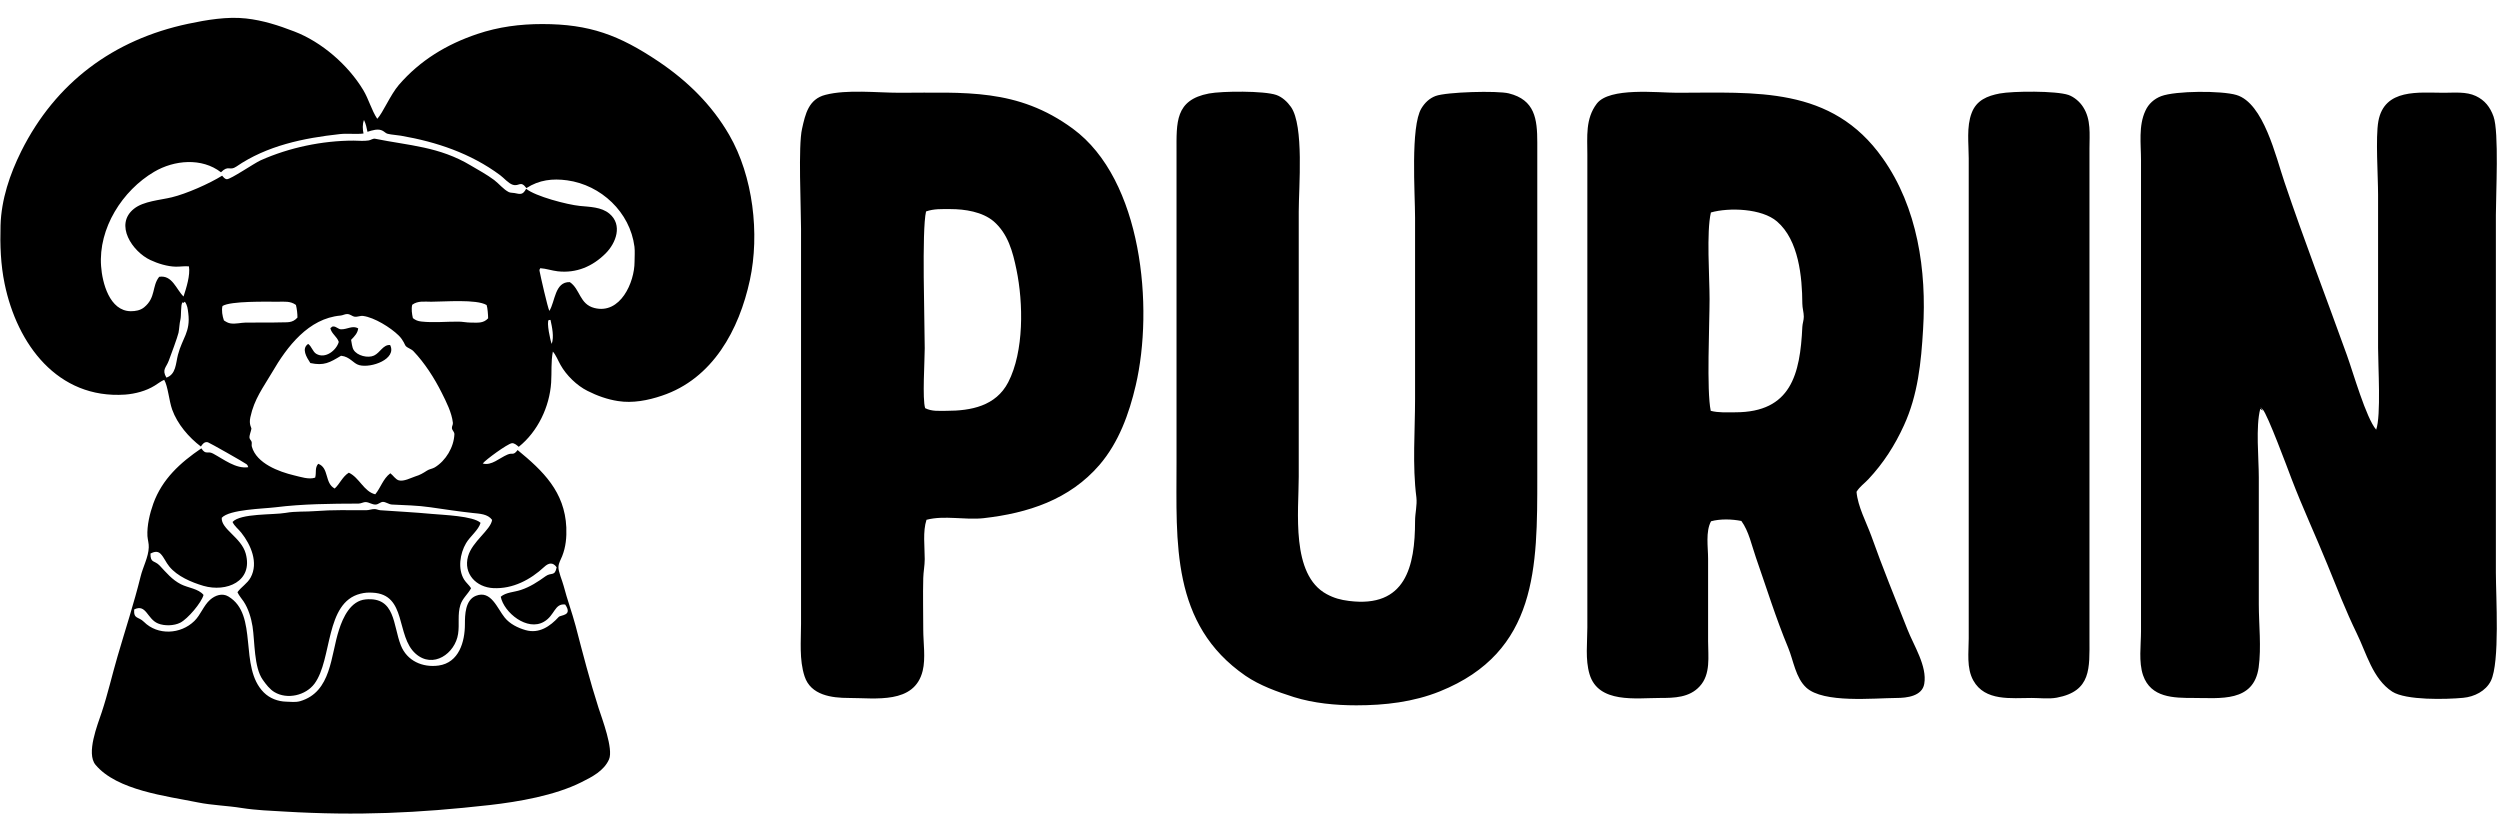
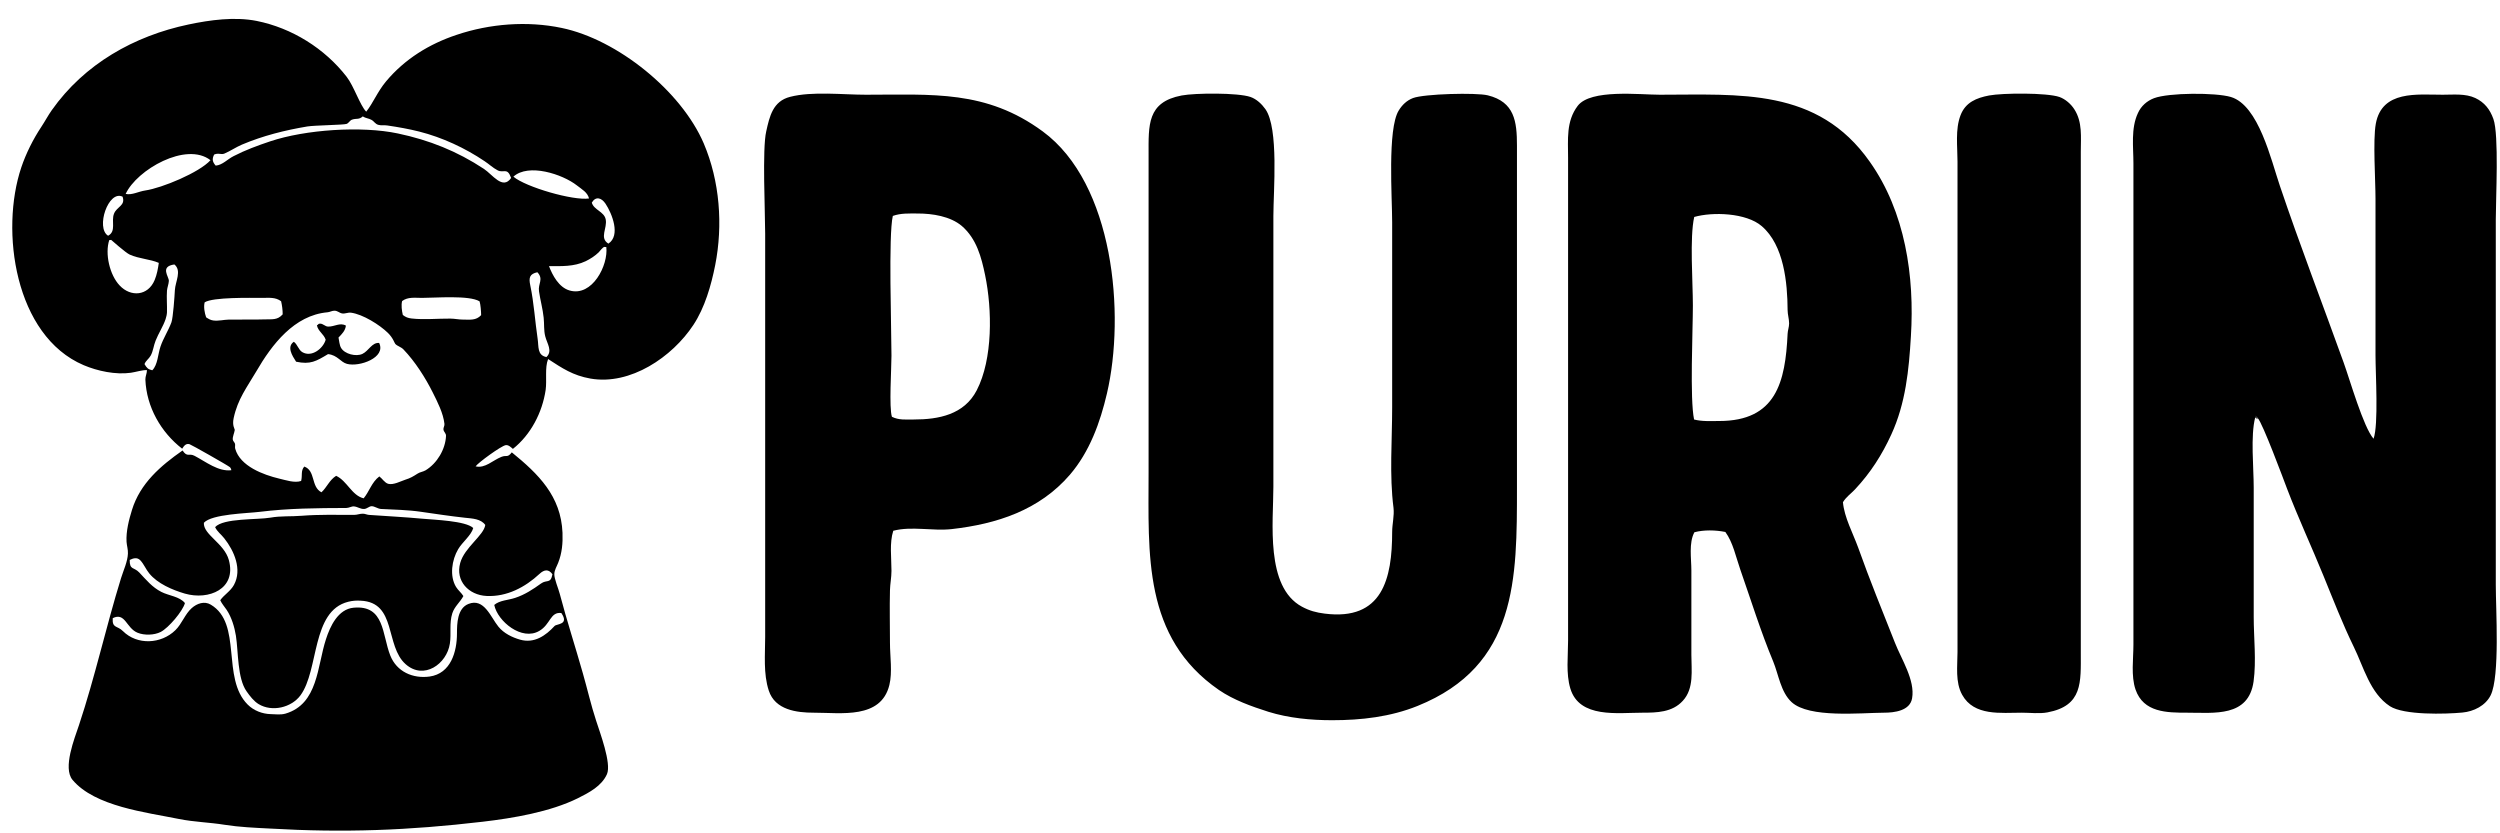
- <svg xmlns="http://www.w3.org/2000/svg" role="img" aria-label="Purin" viewBox="-45.0 0 1697.8 554">
+ <svg xmlns="http://www.w3.org/2000/svg" role="img" aria-label="Purin" viewBox="-9.9 0 1662.7 554">
  <g fill="#000">
-     <path fill-rule="evenodd" transform="translate(-128.3 -65.4) scale(0.6436)" d="M527.5 227C533.4 220.8 541.3 201.7 550.3 191.2C572.8 165.2 600.7 148.4 633 137.5C655.6 129.9 678.1 127 701.7 127C751.6 127 782.8 138.7 824 166.3C854.5 186.8 880.4 212 898.9 244C924.1 287.5 931.2 348.4 920.7 397.1C909.4 449.5 881.6 501.3 827.7 519.2C813.3 524.1 796.8 527.3 781.5 524.8C770.3 523.1 759.5 519.2 749.4 514.1C738.1 508.5 727 497.6 720.9 486.7C718.2 481.9 716 476.1 712.8 472.6C710.7 483.5 711.7 494.2 711 505.3C709.3 530.9 696.9 557 676.8 573.1C675.2 571.8 672.3 568.9 669.5 569.3C664.9 569.9 641.6 586.9 638.8 590.7C648.1 593.3 656.3 584.9 664.9 581.3C670.4 578.9 670.9 582.8 675.6 576.5C702.5 598.6 725.3 620.5 727 658.1C727.4 668.6 726.5 678.7 722.6 688.5C721.1 692.4 718.9 695.5 718.7 699.8C718.4 704.6 722.9 714.7 724.2 719.9C727.9 734.1 733 747.8 736.8 762C744.3 790.8 751.9 820.2 761 848.6C764.8 860.3 776.8 891.8 772.1 902.8C766.8 915 754 921.5 742.7 927.1C714.9 941 676.8 947.6 646.1 951.1C570.3 959.6 506.6 962.5 430.2 958C414.9 957.1 399.7 956.6 384.5 954.2C369.1 951.7 353.4 951.4 338.1 948.3C305.3 941.6 252.8 935.7 230.2 908.6C220.2 896.5 232.3 866.6 236.8 853.1C243.2 833.8 247.7 813.9 253.4 794.4C261.6 766.2 270.8 738.3 277.8 709.9C280.2 700 286.1 689.4 286.4 679.2C286.6 675.2 285.3 671.2 285 667.3C284.4 656.3 287.5 643.3 291.2 633C300.6 607 319.7 589.8 341.9 574.7C346.7 582.1 348.2 577 354.2 580.2C365.4 586.2 378.4 596.6 391.4 594.6C390.7 593.4 391 592.5 389.5 591.4C387.1 589.5 350.3 568.7 348.8 568.3C345 567.4 343 570.4 341.4 572.8C328.6 563.1 316.6 549.1 311.1 533.8C307.8 524.6 306.7 509.3 302.7 502.4C299.1 503.9 296.2 506.4 292.7 508.5C283.6 514.2 272 517.2 261.4 518C190.1 522.8 147.4 464.7 134.3 401C130.1 380.8 129.4 360.1 130 339.4C130.8 312.1 139.8 285.4 151.9 261.1C188.1 188.7 249.2 143.4 328 126.7C347.4 122.6 369 118.9 389 121.1C406.9 123.1 423 128.3 439.9 134.8C468.9 145.9 496.7 170.1 512.7 196.6C518.5 206.2 521.4 217.8 527.5 227ZM513.5 228.2C511.7 232.8 512.1 238.3 513 242.5C504.7 243.5 496.3 242.2 488.1 243.1C449.8 247.3 411.1 255.2 378.8 277.4C371.5 282.4 370.7 275.3 362.6 283.4C342.4 267.8 313.3 270.4 292.1 282.9C258.6 302.6 233.1 342.5 236.1 382.5C237.3 399.9 245 429.8 267.4 430C272.4 430 277.4 429.2 281.5 425.9C294.1 415.6 289.5 403.7 297.4 393.7C311.2 391.5 315.3 406.9 323.1 414.5C326.1 405.2 330.3 392.1 328.8 382.7C324.4 382.2 319.7 383.1 315 383C306.3 382.9 295.9 379.7 288.1 376C269.2 367.2 249.8 338.6 270.8 321.9C280.9 313.8 298.5 312.8 310.7 309.8C326.1 306.1 350.3 295.4 363.8 287C364.9 288.2 366.6 290.7 368.9 290.7C372.9 290.8 397.6 273.9 404.4 270.8C434.6 257.3 469.6 250 502.5 250C507.7 250 513.4 250.7 518.5 249.8C520.6 249.5 523 247.6 525.1 248C561.1 255.3 592.9 256.2 626.3 276.3C634.6 281.2 643.1 285.8 650.9 291.6C655.9 295.4 660.7 301.5 666.3 304.3C668.1 305.2 670.2 304.9 672.2 305.3C678.9 306.8 681.2 307.2 684.6 300.8C694.3 308.8 728.1 317.6 741.2 318.9C751.7 320 763.9 319.9 772.5 327.1C786.6 338.9 779.5 358 768.5 369C754.8 382.7 737.7 390.1 718 387.9C711.8 387.2 705.6 385 699.5 384.6C699.3 385.7 698.4 385.8 698.7 387.3C699.8 393.2 707.3 426.2 709.1 429.7C715.3 420 714.7 398.8 730.7 399.3C741.7 406.7 740.9 422.6 756.6 426.6C784 433.6 799 399.6 799 377.9C799 372.6 799.5 367 798.9 361.9C794.2 325.4 763.6 296.8 727.9 291.9C712.5 289.8 698.3 291.4 684.9 300.1C678.6 291.7 677.5 298.6 670.6 296.6C665.9 295.2 661.1 289.3 657.1 286.4C626.1 263.4 590 251.3 552.4 244.8C547.8 244 543.1 243.9 538.5 242.8C536.5 242.3 535.2 240.7 533.4 239.7C528.6 236.9 521.9 239.2 517.2 240.7C516.3 236.3 515.5 232.3 513.5 228.2ZM363.4 648C362.6 660 384 668.7 388.7 685.7C396.8 715.2 368.3 726.8 344.1 719.8C331.5 716.1 316.4 709.7 308 699.3C304.6 695.2 302.6 689.9 299 686.1C295.7 682.6 291.6 684 288.2 685.7C288.1 696.2 292.4 692.6 297.9 698.4C305 705.9 310.9 713.3 320.3 718.1C327.9 722 338.8 722.7 344.2 729.4C342 737.6 327.6 754.6 319.6 758.7C313.1 762 303 762.3 296.2 759.5C284.6 754.8 283.8 738.4 271 744.7C270.3 755.2 275.5 752 281.3 757.8C295.8 772.3 320.1 771 334.5 756.9C341.2 750.4 344.2 740.6 351.1 734.5C356.4 729.8 363.9 727.1 370.4 731C402.7 750.2 380.9 805.4 407.8 832.3C414 838.5 422.7 841.8 431.3 842C436.3 842.1 441 842.9 446.1 841.5C479.4 831.7 478.2 793.3 487.2 766C491.4 753 499.4 735.5 515.3 734.1C546.8 731.2 544 761.4 552.4 782.6C558.9 799 575.3 806.2 592.2 803.9C613.8 800.9 620 778.7 620 760.2C620 750.3 620.3 734.8 631.6 730.3C647.6 723.9 654.2 743.8 662 753.3C667.4 760 675.9 764.2 684 766.5C698.4 770.6 710 762.4 719 752.6C721.3 750.3 734 751.5 725.8 739.5C714.5 738.1 714.9 751 703.5 757.6C685.8 768.1 661.2 748 657.8 731.3C663.3 726.5 672.1 726.5 679.1 724.1C688.8 720.9 697 715.5 705.2 709.6C711.1 705.3 714.9 710.2 716.8 700.2C713 694.8 708.5 695.3 703.7 699.8C689.2 713.3 670.6 723.2 650 722.2C631.8 721.3 618.2 706.9 623.3 688.7C627.7 672.9 647.2 660.9 648.7 650.2C644.1 643.9 635.6 643.7 628.1 642.9C613.4 641.3 598.3 639 583.7 636.9C570.2 634.9 556.5 634.7 542.9 634C539.7 633.8 536.3 631.1 533.4 631.2C530.9 631.3 528.8 633.8 526 634C522 634.2 519.3 631.7 515.5 631.4C513.2 631.2 510.4 633 507.8 633C478.4 633.1 449.1 633.3 420.1 636.9C407.2 638.5 371.5 639.1 363.4 648ZM636.5 653.3C634.5 660.8 625.4 667.6 621.2 674.8C614.8 685.6 612.3 702 619.1 713.1C621.2 716.5 624.5 719 626.5 722.3C623.3 728.4 617.6 732.7 615.3 739.7C612 750 614.4 760.1 612.8 770.5C609.7 791.2 586.4 807.7 568 791.4C546.9 772.8 559.1 728.7 522.5 727C518.1 726.7 514 727 509.7 728.1C472.2 737.5 480.3 797.2 461.3 823C452 835.5 432.5 840 419 831.9C414.1 829 409.9 823.5 406.7 818.9C397.3 805.7 398.4 778.8 395.9 762.6C394.5 753.8 391.5 743.8 386.5 736.3C384.2 732.9 381.6 730.1 380 726.5C384 720.9 390.4 717.4 393.9 711C402.4 695.4 394.1 676.4 384.1 663.8C380.9 659.7 376.9 657 374.8 652.4C383.2 643.1 417.8 645.1 430.8 642.8C441.3 640.9 451.9 641.8 462.6 640.9C480.4 639.5 497.9 640 515.8 640C518.9 640 521.7 638.7 524.7 638.8C526.7 638.8 528.6 639.8 530.6 640C548.9 641.3 567 642.2 585.2 643.9C596.8 645 628.8 646 636.5 653.3ZM462 605.6C463.5 600.1 461.4 595.4 465.2 591C476.9 595.3 471.7 611.4 482.6 617.1C488.1 612.1 490.7 604.6 497.5 600.4C508.6 605.5 513.4 620.4 525.4 623.2C531.2 616.2 533.5 606.9 541.3 601C544.2 603.1 546.7 607.5 550.3 608.5C555.5 609.9 562.9 605.9 567.7 604.3C572.7 602.8 575.8 600.9 580 598.2C582.3 596.6 585.7 596.3 588.2 594.8C599.9 587.7 608.3 573.5 608.9 559.9C609 557.3 606.7 556 606.3 553.6C606 551.5 607.6 549.8 607.3 547.7C606.1 536.9 600.3 525.6 595.5 516C587.9 500.8 577.5 484.5 565.7 472.2C563.3 469.7 559.7 469 557.5 466.7C556.6 465.8 555.4 460.8 550 455.5C541.5 447.2 524.5 436.6 512.6 435C509.5 434.6 506.7 436.2 503.7 435.8C500.6 435.3 499.1 432.9 495.5 433C493 433.1 491.1 434.4 488.7 434.6C455 437.6 432.4 467.2 416.5 494.6C407.1 510.6 397.7 522.6 393.6 541.9C391.9 549.7 394.9 552.9 394.7 554C394.3 556.9 392.4 560.8 392.7 563.6C392.9 565.3 394.6 566.4 395 568C395.3 569.7 394.7 571.3 395.2 573C400.2 590.7 423.8 599.4 439.7 603.2C446.6 604.8 455.4 607.9 462 605.6ZM507.4 448.1C506.8 453.2 503.5 456.5 499.9 460.2C500.5 463.1 500.9 468.1 502.5 470.7C506.2 477 517.7 479.8 524.1 476.8C530.5 473.8 533.8 465 541.1 465.7C548.4 480.5 521.1 490.3 508.5 486.9C502 485.2 498.9 478 489.3 477C477.3 484.2 471.4 487.8 456.9 484.7C452.8 478.4 447.3 469.5 454.6 464.5C458.3 467.1 459.3 472.7 463.2 475C472.7 480.6 484.4 471.3 486.9 462.4C485 456.6 479.2 453.9 478 447.8C479.6 447.2 479.1 446.1 481.1 446.1C484.3 446 486.3 449.1 489.4 449.1C496.1 449.2 501.3 444.7 507.4 448.1ZM305 500.1C315.2 496.6 314.8 485.3 317.2 476C321.8 458.3 330.6 452 328.1 432.1C327.5 427.3 327.2 423.8 324.5 420C320.3 423.5 323.9 418.3 321.8 421C320 423.3 320.8 434.9 319.8 438.8C318.7 443.4 318.7 448.1 317.8 452.7C316.9 457 309.6 476.7 307.6 482C304.8 489.7 300 491.4 305 500.1ZM364.2 424.5C363 429 364.1 435.2 365.7 439.7C368 441.2 370 442.5 372.9 442.9C378.4 443.6 383.5 442.1 388.8 442C400.9 441.8 413 442.2 425 441.8C432.4 441.5 437.9 442.8 443.3 436.7C443.3 432.4 442.7 427.5 441.7 423.4C435.9 419.1 429.6 420 422.6 420C410.6 420 372.8 419.1 364.2 424.5ZM564.4 423.2C563.3 427.4 564.1 433 565.1 437.3C567.9 439.5 570.3 440.5 574.1 440.9C586.8 442.3 600.3 440.9 613.2 441C617.5 441 621.7 442 626.1 442C633.3 442 639.3 443.1 644.5 437.5C644.5 434.1 643.9 426.2 642.9 423.5C632.4 417.1 598.1 420 584.5 420C577.4 420 570.3 418.8 564.4 423.2ZM711.6 464.5C714.2 457.1 712 446.9 710.3 439.1C709.9 439.6 709 439 708.5 439.3C705.8 440.9 710.3 462 711.6 464.5Z" />
+     <path fill-rule="evenodd" transform="translate(-112.7 -77.4) scale(0.656)" d="M528 231.2C534.9 222.6 539.4 210.9 548.1 200.5C567.1 177.8 592 162.5 619.7 153.3C653.3 142 691.2 139 726.1 146.3C782.6 158 847.4 210.2 870.2 263.4C886.5 301.7 889.8 346.2 881.8 386.8C877.7 407.4 871.3 429.8 859.7 447.4C838.3 479.9 795.8 508.9 755.3 501.8C737.4 498.6 726.9 491.4 712.4 482C708.9 490.8 711.3 503.5 709.9 513.4C706.5 536.2 694.9 558.7 676.7 573.1C675 571.7 672.3 568.8 669.4 569.3C664.7 570.1 641.5 587 638.9 590.8C648.5 593.1 656.2 584.7 665 581.2C670.5 579 671 582.5 675.6 576.6C702.5 598.5 725.5 620.9 727 658.2C727.4 668.7 726.5 678.8 722.6 688.6C721.1 692.5 718.9 695.6 718.7 699.9C718.5 704.7 722.9 714.8 724.2 720C731.3 747 740 773.6 747.6 800.5C752.2 816.5 755.9 832.9 761.1 848.7C764.8 860.4 776.8 891.9 772.1 902.8C766.7 915 754 921.5 742.7 927.2C714.7 941.1 676.9 947.5 646 951.1C570.9 959.9 505.8 962.4 430.2 958C414.8 957.2 399.7 956.6 384.5 954.2C369.1 951.7 353.4 951.4 338.1 948.3C305.3 941.6 252.8 935.7 230.2 908.6C220.2 896.5 232.3 866.6 236.8 853.1C253.1 804.1 264.2 753.4 279.4 704.2C281.8 696.4 286.1 687.4 286.4 679.2C286.6 675.2 285.3 671.3 285 667.3C284.4 656.7 287.4 645 290.5 635C298.8 608 319.6 590.2 341.8 574.7C346.7 582.1 348.2 577 354.1 580.2C365.5 586.2 378.2 596.4 391.3 594.7C390.7 593.4 391 592.6 389.6 591.5C387.1 589.5 350.6 568.8 348.8 568.3C345 567.3 343.1 570.3 341.4 572.9C319.8 556.2 305.2 530.5 304.1 502.8C304 499.6 305.7 496.5 305.7 493.2C300.6 493.1 294.8 495.1 289.4 495.9C274 498.1 255.6 494.2 241.5 488.2C171.6 458.4 156.7 351.8 178.3 287.7C183 273.7 190.4 258.9 198.6 246.6C202.3 241 205.4 235.1 209.2 229.7C242.3 182.8 292.7 154.4 347.9 142.8C369.8 138.2 394.6 134.8 416.9 139.2C452.7 146.4 485.9 167.1 508.2 195.9C515.6 205.5 521.8 225 528 231.2ZM363.4 648C362.6 660 384 668.7 388.7 685.7C396.8 715.2 368.3 726.8 344.1 719.8C331.5 716.1 316.4 709.7 308 699.3C304.6 695.2 302.6 689.9 299 686.1C295.7 682.6 291.6 684 288.2 685.7C288.1 696.2 292.4 692.6 297.9 698.4C305 705.9 310.9 713.3 320.3 718.1C327.9 722 338.8 722.7 344.2 729.4C342 737.6 327.6 754.6 319.6 758.7C313.1 762 303 762.3 296.2 759.5C284.6 754.8 283.8 738.4 271 744.7C270.3 755.2 275.5 752 281.3 757.8C295.8 772.3 320.1 771 334.5 756.9C341.2 750.4 344.2 740.6 351.1 734.5C356.4 729.8 363.9 727.1 370.4 731C402.7 750.2 380.9 805.4 407.8 832.3C414 838.5 422.7 841.8 431.3 842C436.3 842.1 441 842.9 446.1 841.5C479.4 831.7 478.2 793.3 487.2 766C491.4 753 499.4 735.5 515.3 734.1C546.8 731.2 544 761.4 552.4 782.6C558.9 799 575.3 806.2 592.2 803.9C613.8 800.9 620 778.7 620 760.2C620 750.3 620.3 734.8 631.6 730.3C647.6 723.9 654.2 743.8 662 753.3C667.4 760 675.9 764.2 684 766.5C698.4 770.6 710 762.4 719 752.6C721.3 750.3 734 751.5 725.8 739.5C714.5 738.1 714.9 751 703.5 757.6C685.8 768.1 661.2 748 657.8 731.3C663.3 726.5 672.1 726.5 679.1 724.1C688.8 720.9 697 715.5 705.2 709.6C711.1 705.3 714.9 710.2 716.8 700.2C713 694.8 708.5 695.3 703.7 699.8C689.2 713.3 670.6 723.2 650 722.2C631.8 721.3 618.2 706.9 623.3 688.7C627.7 672.9 647.2 660.9 648.7 650.2C644.1 643.9 635.6 643.7 628.1 642.9C613.4 641.3 598.3 639 583.7 636.9C570.2 634.9 556.5 634.7 542.9 634C539.7 633.8 536.3 631.1 533.4 631.2C530.9 631.3 528.8 633.8 526 634C522 634.2 519.3 631.7 515.5 631.4C513.2 631.2 510.4 633 507.8 633C478.4 633.1 449.1 633.3 420.1 636.9C407.2 638.5 371.5 639.1 363.4 648ZM636.5 653.3C634.5 660.8 625.4 667.6 621.2 674.8C614.8 685.6 612.3 702 619.1 713.1C621.2 716.5 624.5 719 626.5 722.3C623.3 728.4 617.6 732.7 615.3 739.7C612 750 614.4 760.1 612.8 770.5C609.7 791.2 586.4 807.7 568 791.4C546.9 772.8 559.1 728.7 522.5 727C518.1 726.7 514 727 509.7 728.1C472.2 737.5 480.3 797.2 461.3 823C452 835.5 432.5 840 419 831.9C414.1 829 409.9 823.5 406.7 818.9C397.3 805.7 398.4 778.8 395.9 762.6C394.5 753.8 391.5 743.8 386.5 736.3C384.2 732.9 381.6 730.1 380 726.5C384 720.9 390.4 717.4 393.9 711C402.4 695.4 394.1 676.4 384.1 663.8C380.9 659.7 376.9 657 374.8 652.4C383.2 643.1 417.8 645.1 430.8 642.8C441.3 640.9 451.9 641.8 462.6 640.9C480.4 639.5 497.9 640 515.8 640C518.9 640 521.7 638.7 524.7 638.8C526.7 638.8 528.6 639.8 530.6 640C548.9 641.3 567 642.2 585.2 643.9C596.8 645 628.8 646 636.5 653.3ZM462 605.6C463.5 600.1 461.4 595.4 465.2 591C476.9 595.3 471.7 611.4 482.6 617.1C488.1 612.1 490.7 604.6 497.5 600.4C508.6 605.5 513.4 620.4 525.4 623.2C531.2 616.2 533.5 606.9 541.3 601C544.2 603.1 546.7 607.5 550.3 608.5C555.5 609.9 562.9 605.9 567.7 604.3C572.7 602.8 575.8 600.9 580 598.2C582.3 596.6 585.7 596.3 588.2 594.8C599.9 587.7 608.3 573.5 608.9 559.9C609 557.3 606.7 556 606.3 553.6C606 551.5 607.6 549.8 607.3 547.7C606.1 536.9 600.3 525.6 595.5 516C587.9 500.8 577.5 484.5 565.7 472.2C563.3 469.7 559.7 469 557.5 466.7C556.6 465.8 555.4 460.8 550 455.5C541.5 447.2 524.5 436.6 512.6 435C509.5 434.6 506.7 436.2 503.7 435.8C500.6 435.3 499.1 432.9 495.5 433C493 433.1 491.1 434.4 488.7 434.6C455 437.6 432.4 467.2 416.5 494.6C407.1 510.6 397.7 522.6 393.6 541.9C391.9 549.7 394.9 552.9 394.7 554C394.3 556.9 392.4 560.8 392.7 563.6C392.9 565.3 394.6 566.4 395 568C395.3 569.7 394.7 571.3 395.2 573C400.2 590.7 423.8 599.4 439.7 603.2C446.6 604.8 455.4 607.9 462 605.6ZM524.5 236C520.5 239.6 518.1 237.7 513.6 239.3C511.3 240.1 510.4 242.7 508.1 243.6C505.2 244.7 475.7 245 468.3 246.2C445.6 250 423.3 255.6 402 264.6C395.9 267.2 390.3 271.1 384.2 273.7C380.8 275.1 378.3 272.7 373.8 274.7C371.5 279.3 372.1 282.2 375.4 285.9C382.3 285.3 387.3 279.4 393.5 276.3C405.5 270.1 417.8 265.6 430.6 261.3C466.4 249.3 523.2 245.5 560.1 253.3C591.9 260 620.2 271.3 647.3 289.2C656 294.9 666.4 310.9 674.9 298.4C670.9 287.1 667.3 294 661.1 290.6C656.5 288.2 652.4 284.3 648 281.4C628.1 268 605.1 257.3 581.8 251.4C571.1 248.7 560.3 246.8 549.4 245.2C546.4 244.7 543.4 245.4 540.4 244.6C537 243.7 536.1 241 533.3 239.5C530.5 237.9 527.3 237.9 524.5 236ZM507.4 448.1C506.8 453.2 503.5 456.5 499.9 460.2C500.5 463.1 500.9 468.1 502.5 470.7C506.2 477 517.7 479.8 524.1 476.8C530.5 473.8 533.8 465 541.1 465.7C548.4 480.5 521.1 490.3 508.5 486.9C502 485.2 498.9 478 489.3 477C477.3 484.2 471.4 487.8 456.9 484.7C452.8 478.4 447.3 469.5 454.6 464.5C458.3 467.1 459.3 472.7 463.2 475C472.7 480.6 484.4 471.3 486.9 462.4C485 456.6 479.2 453.9 478 447.8C479.6 447.2 479.1 446.1 481.1 446.1C484.3 446 486.3 449.1 489.4 449.1C496.1 449.2 501.3 444.7 507.4 448.1ZM303.2 487.1C305.6 491.1 306.6 492.3 311.1 493.4C316.7 487.8 316.8 477 319.4 469.4C322.3 460.8 327.4 453.2 330.5 444.8C332.2 440 333.7 418.2 334 412.1C334.5 403.4 341.2 392.4 333.5 386.1C318.5 388.2 328.1 398.5 327.9 402.8C327.7 406.2 326.3 409.3 326 412.6C325.5 419.9 326.2 427.3 326 434.6C325.9 436.9 325.3 439.3 324.6 441.5C322.1 449 317.4 455.9 314.5 463.3C312.5 468.1 312 474 309.5 478.5C307.6 481.9 304.7 483.4 303.2 487.1ZM284.1 314.6C290.6 316 297.1 312.1 304 311.1C321 308.6 358.8 292.9 370.1 280.4C345.5 261.3 295.4 290.1 284.1 314.6ZM710.7 480C717.2 473.8 711.4 466.5 709.5 459C707.9 452.8 708.6 446.5 707.9 440.1C707 431.2 704.5 422.4 703.2 413.5C701.9 405.5 708.2 401.1 701.5 394C693.8 395.7 692.6 399.3 694.3 407.2C698.1 425.2 699.1 443.5 701.8 461.6C703 469.4 701.2 478.1 710.7 480ZM267.5 361.3C262.9 375.2 267.9 396.8 278 407.4C289.2 419.4 306.8 418.1 313.5 401.9C315.8 396.4 316.9 390.3 317.7 384.5C308.7 380.6 297.6 380.4 288.2 376.1C284 374.2 269.6 361.3 269.4 361.2C268.8 361.1 268.1 361.6 267.5 361.3ZM677.2 297.1C689.8 307.7 737.8 321.6 753.9 319.2C752.3 312.9 746.7 310 741.5 305.9C727 294.6 692.5 283.2 677.2 297.1ZM364.2 424.5C363 429 364.1 435.2 365.7 439.7C368 441.2 370 442.5 372.9 442.9C378.4 443.6 383.5 442.1 388.8 442C400.9 441.8 413 442.2 425 441.8C432.4 441.5 437.9 442.8 443.3 436.7C443.3 432.4 442.7 427.5 441.7 423.4C435.9 419.1 429.6 420 422.6 420C410.6 420 372.8 419.1 364.2 424.5ZM564.4 423.2C563.3 427.4 564.1 433 565.1 437.3C567.9 439.5 570.3 440.5 574.1 440.9C586.8 442.3 600.3 440.9 613.2 441C617.5 441 621.7 442 626.1 442C633.3 442 639.3 443.1 644.5 437.5C644.5 434.1 643.9 426.2 642.9 423.5C632.4 417.1 598.1 420 584.5 420C577.4 420 570.3 418.8 564.4 423.2ZM713.3 387.8C716.8 397 723.3 409.4 734.2 412.5C757.1 419.1 773.6 386.9 771.4 368.4C770.8 368.7 770.1 368.2 769.5 368.3C767.7 368.6 765 372.5 763.7 373.8C759.9 377.5 755.2 380.5 750.5 382.8C738.5 388.5 725.9 387.8 713.3 387.8ZM756.7 323.4C758.7 330.9 769.2 332.4 770.8 340.4C772.6 349.5 764.1 359.1 773.5 365C786.1 356.8 777.3 334.6 770.6 324.5C766.5 318.4 760.7 316.7 756.7 323.4ZM266.3 357C274.9 352.4 269.2 342.4 272.3 334.6C275.3 327.2 284.1 326.6 281 317.4C266.6 310.3 253.5 349.1 266.3 357Z" />
    <path fill-rule="evenodd" d="M1568.7 291.8C1572.1 282.5 1570 248.6 1570 236.3C1570 201.6 1570 167 1570 132.3C1570 119.7 1568.2 93.3 1570.2 82.3C1574.3 59.9 1597.7 63 1614.7 63C1621.8 63 1629.8 62.1 1636.4 65.2C1642.5 68.1 1646.1 72.7 1648.4 79.1C1652.2 89.5 1650 132.2 1650 145.9C1650 226.9 1650 307.9 1650 388.9C1650 405.3 1652.8 449.7 1646.6 462.4C1643.1 469.4 1635.3 473.2 1627.8 473.9C1616.4 475 1588.9 475.7 1579.6 469.7C1566.3 461 1562.1 443.5 1555.5 430.1C1548.1 414.9 1541.9 398.9 1535.5 383.2C1527.6 363.8 1518.7 344.7 1511.2 325.1C1508.6 318.2 1494.9 281.4 1491.7 278.1C1486.5 272.7 1495 281.8 1490 277.6C1486.8 289.8 1489 310.9 1489 324.3C1489 353 1489 381.6 1489 410.3C1489 424.2 1490.8 439.5 1488.9 453.3C1485.5 477.1 1462.8 474 1444.8 474C1431.2 474 1415.7 473.9 1410.4 458.6C1407.3 449.5 1409 438.2 1409 428.7C1409 409.4 1409 390.1 1409 370.7C1409 305.4 1409 240.1 1409 174.7C1409 152.7 1409 130.7 1409 108.7C1409 97.8 1407.2 85.4 1412 75.2C1414.1 70.5 1418 67.1 1422.7 65.3C1432.5 61.6 1463.7 61.5 1473.8 64.5C1492.3 70 1500.6 106.6 1506.4 123.6C1519.7 163 1534.7 201.9 1548.8 241.1C1553 252.7 1561.9 284 1568.7 291.8ZM776 63.5C785 61.8 813.5 61.6 821.8 64.5C825.8 65.9 829.3 69.2 831.7 72.6C840.7 85.4 837 127 837 143.7C837 203.7 837 263.7 837 323.7C837 347.2 831.5 390.3 856 403.5C861 406.2 865.5 407.4 871.1 408.1C909.6 413 916 384.8 916 353.8C916 348.5 917.5 343.1 916.9 337.8C914.1 316 916 292.9 916 270.9C916 229.9 916 188.9 916 147.9C916 131.4 912.8 86 920.3 73.6C922.6 69.8 925.7 66.8 929.9 65.2C937.4 62.4 971.8 61.5 979.6 63.4C997.4 67.8 999 80.8 999 96.8C999 122.2 999 147.5 999 172.9C999 223.2 999 273.6 999 323.9C999 385.1 999.3 442.7 932.9 469.5C914.8 476.8 895.4 479 876.1 479C862 479 847.2 477.6 833.7 473.4C822.4 469.8 810.6 465.6 800.8 458.9C750.1 423.9 754 368.4 754 314C754 275.3 754 236.6 754 197.9C754 166.3 754 134.6 754 102.9C754 83.2 752.9 67.9 776 63.5ZM1215.8 334C1216.7 344.1 1222.4 354.5 1225.9 364.1C1233.5 385.5 1242.1 406.5 1250.4 427.5C1254.6 438.3 1263.9 452.4 1261.8 464.4C1260.4 472.8 1249.9 474 1243.1 474C1227.3 474.1 1193.4 477.7 1181.7 467C1174.4 460.3 1173 448.6 1169.4 439.9C1161.1 420 1154.6 399 1147.5 378.7C1144.6 370.4 1142.7 360.8 1137.6 353.8C1131.1 352.5 1123.3 352.3 1117 354C1113.2 361.1 1115 371.4 1115 379.5C1115 398.2 1115 416.8 1115 435.5C1115 445.8 1116.9 457.9 1109.3 466.1C1102.3 473.8 1092 474 1082.4 474C1066.1 474 1040.5 477.9 1034.5 457.9C1031.5 447.9 1033 436.4 1033 426.1C1033 406.1 1033 386.1 1033 366C1033 300 1033 234 1033 168C1033 147 1033 126 1033 105C1033 92.8 1031.6 80.7 1039.4 70.4C1048 59.1 1080.7 63 1094 63C1147.1 63 1198.9 58.2 1233.6 107.5C1257.3 140.9 1263.5 183.9 1261 223.7C1259.7 246 1257.5 268.2 1248 288.9C1241.8 302.5 1234.1 314.5 1223.9 325.4C1221 328.5 1218.1 330.3 1215.8 334ZM584.2 353C581.6 361 583 371.1 583 379.7C583 384.1 582.1 388.3 582 392.6C581.7 404.3 582 416 582 427.6C582 436.4 583.7 447.1 581.6 455.6C576 478.4 549.5 474 531.4 474C519.9 474 505.6 472.2 501.4 459.3C497.7 448 499 435.3 499 423.6C499 403.2 499 382.9 499 362.5C499 293.5 499 224.4 499 155.4C499 140.9 497 98.8 499.7 87.4C501.9 77.5 504.1 67.3 515.6 64.4C530.3 60.6 550.6 63 566 63C610.2 63 645.9 59.7 683.6 87.4C730.9 122.1 738.6 209.1 726.3 261.7C721.8 281 714.8 300.4 701.7 315.7C681.3 339.4 653 348.5 623 351.9C610.3 353.3 596.4 349.8 584.2 353ZM1313 63.5C1322.1 61.8 1351.4 61.6 1359.8 64.5C1363.7 65.9 1367.5 69.2 1369.7 72.7C1375.2 81.2 1374 91.2 1374 100.8C1374 119.2 1374 137.5 1374 155.9C1374 227.2 1374 298.6 1374 369.9C1374 391.3 1374 412.6 1374 434C1374 453.7 1375.4 469.4 1351.8 473.8C1346.4 474.8 1340.3 474 1334.8 474C1320.9 474 1303 476.4 1295.1 462.1C1290.4 453.6 1292 443 1292 433.6C1292 414.9 1292 396.3 1292 377.6C1292 307.2 1292 236.9 1292 166.5C1292 146.8 1292 127.1 1292 107.5C1292 97.5 1290.4 86.1 1294 76.7C1297.3 68 1304.7 65.1 1313 63.5ZM583.9 143.6C580.9 156.4 583 218.6 583 236.5C583 245.1 581.3 271.1 583.3 277.2C587.9 279.5 592.5 279 597.8 279C614.4 279 631.3 275.8 639.7 259.6C650.5 238.7 650 205.8 645.3 183.1C642.8 171 639.6 158.8 629.8 150.3C622.1 143.8 610.2 142 600.5 142C594.6 142 589.3 141.7 583.9 143.6ZM1116.9 144.3C1113.8 157.8 1116 187.8 1116 203.1C1116 220.1 1113.9 265.3 1116.8 279C1122.1 280.4 1127.9 280 1133.5 280C1171.4 280 1177.5 254.1 1179 222C1179.1 219.7 1180 217.5 1180 215.1C1180 212.1 1179 209.2 1179 206.2C1178.9 188.1 1176.6 163.1 1161.8 150.4C1151.5 141.5 1129.1 140.8 1116.9 144.3Z" />
  </g>
</svg>
